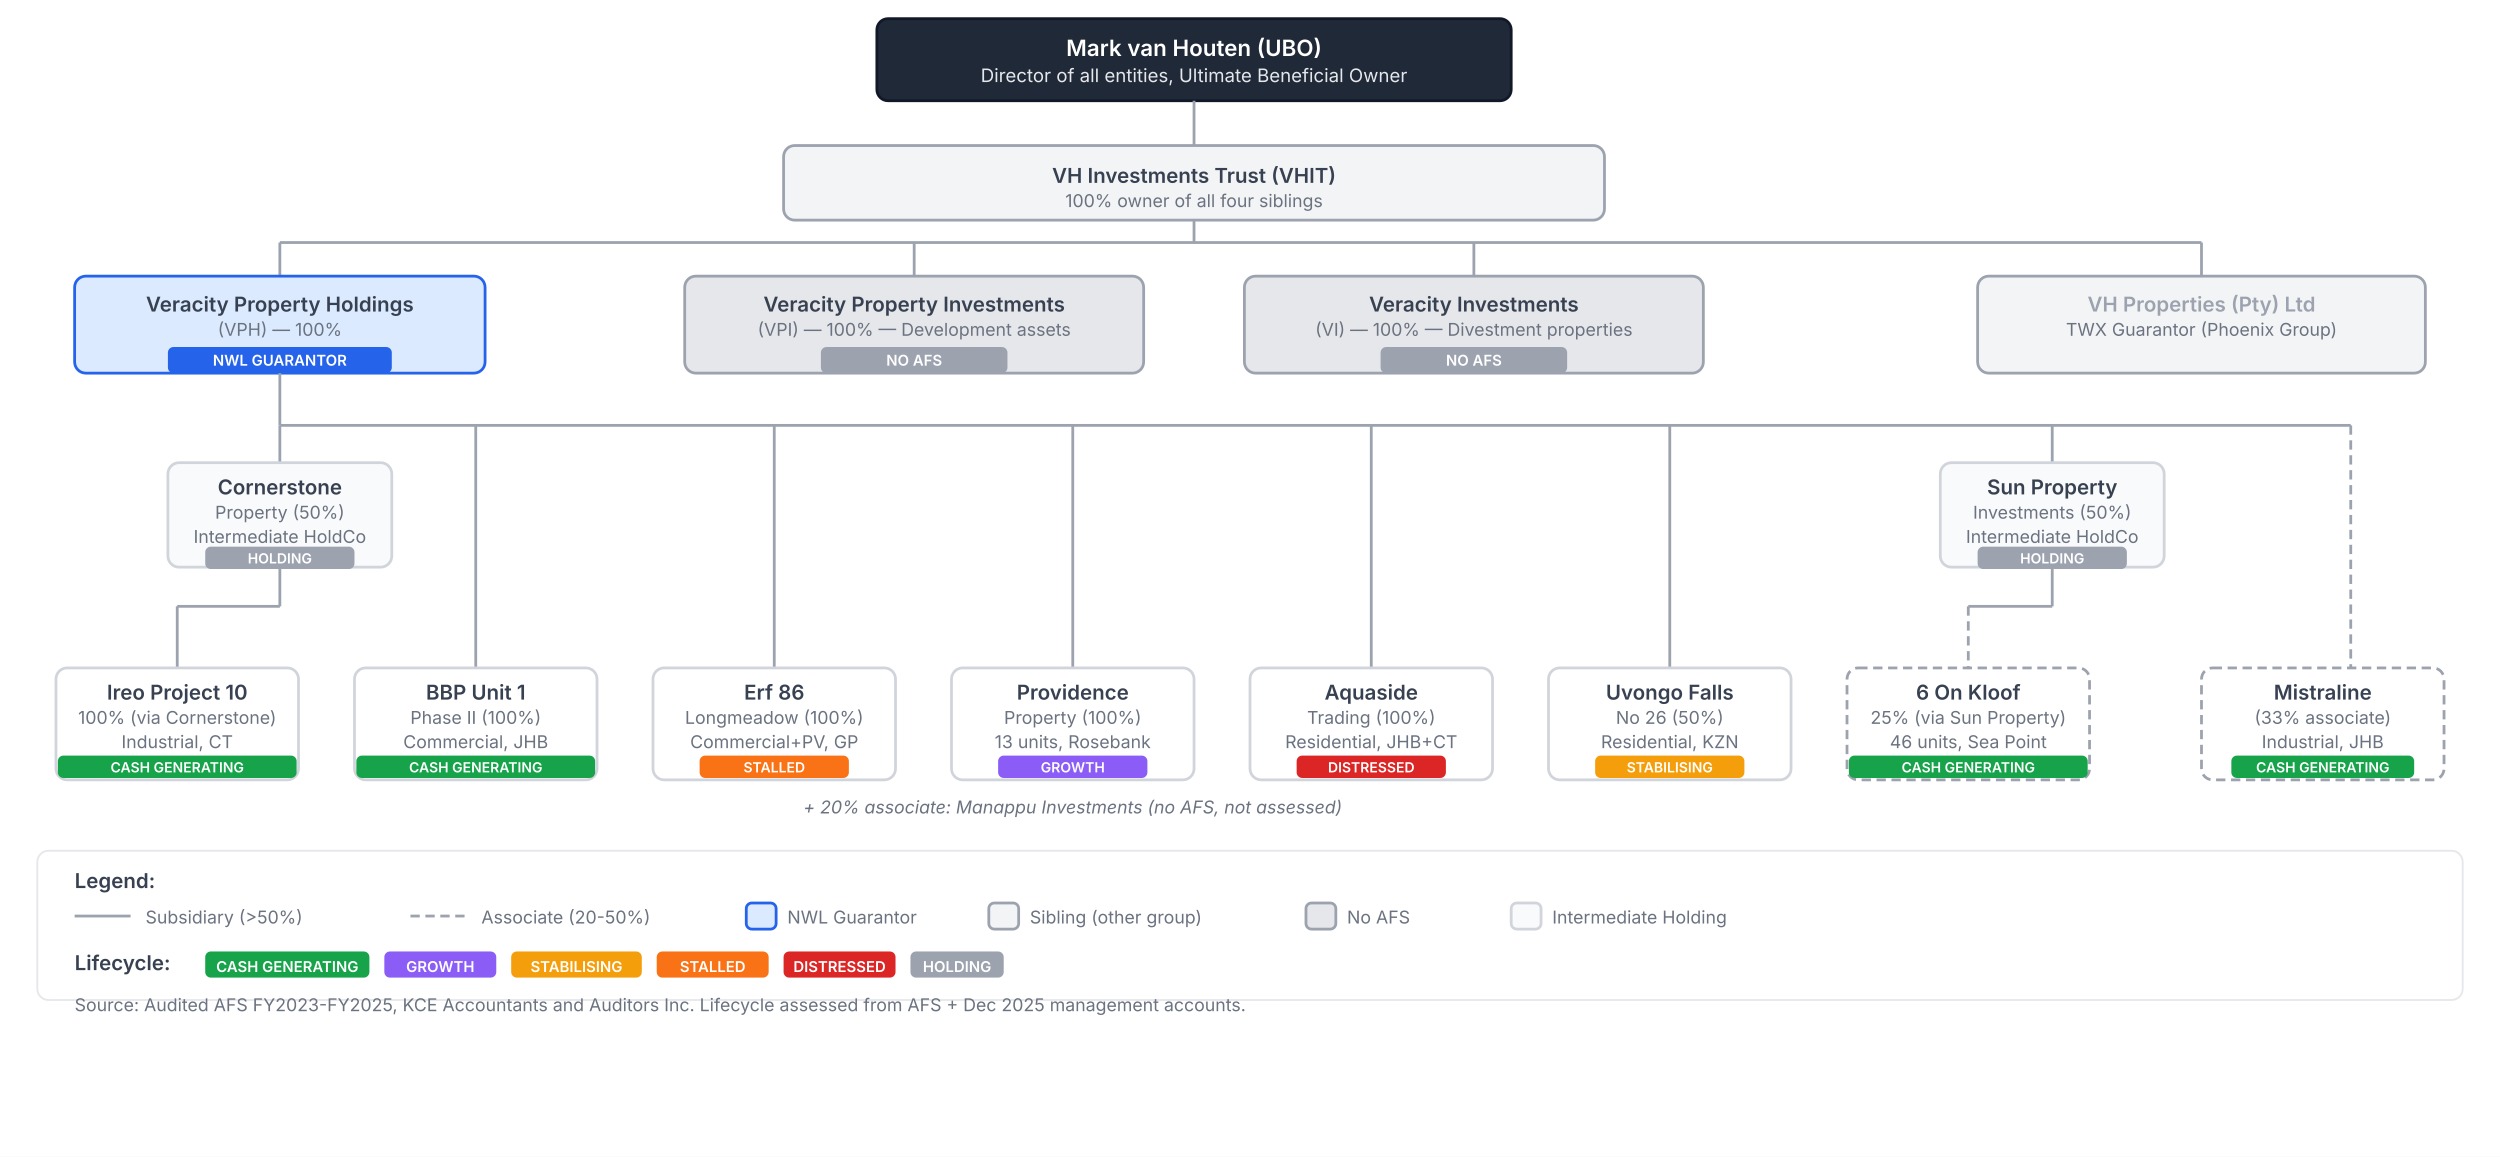
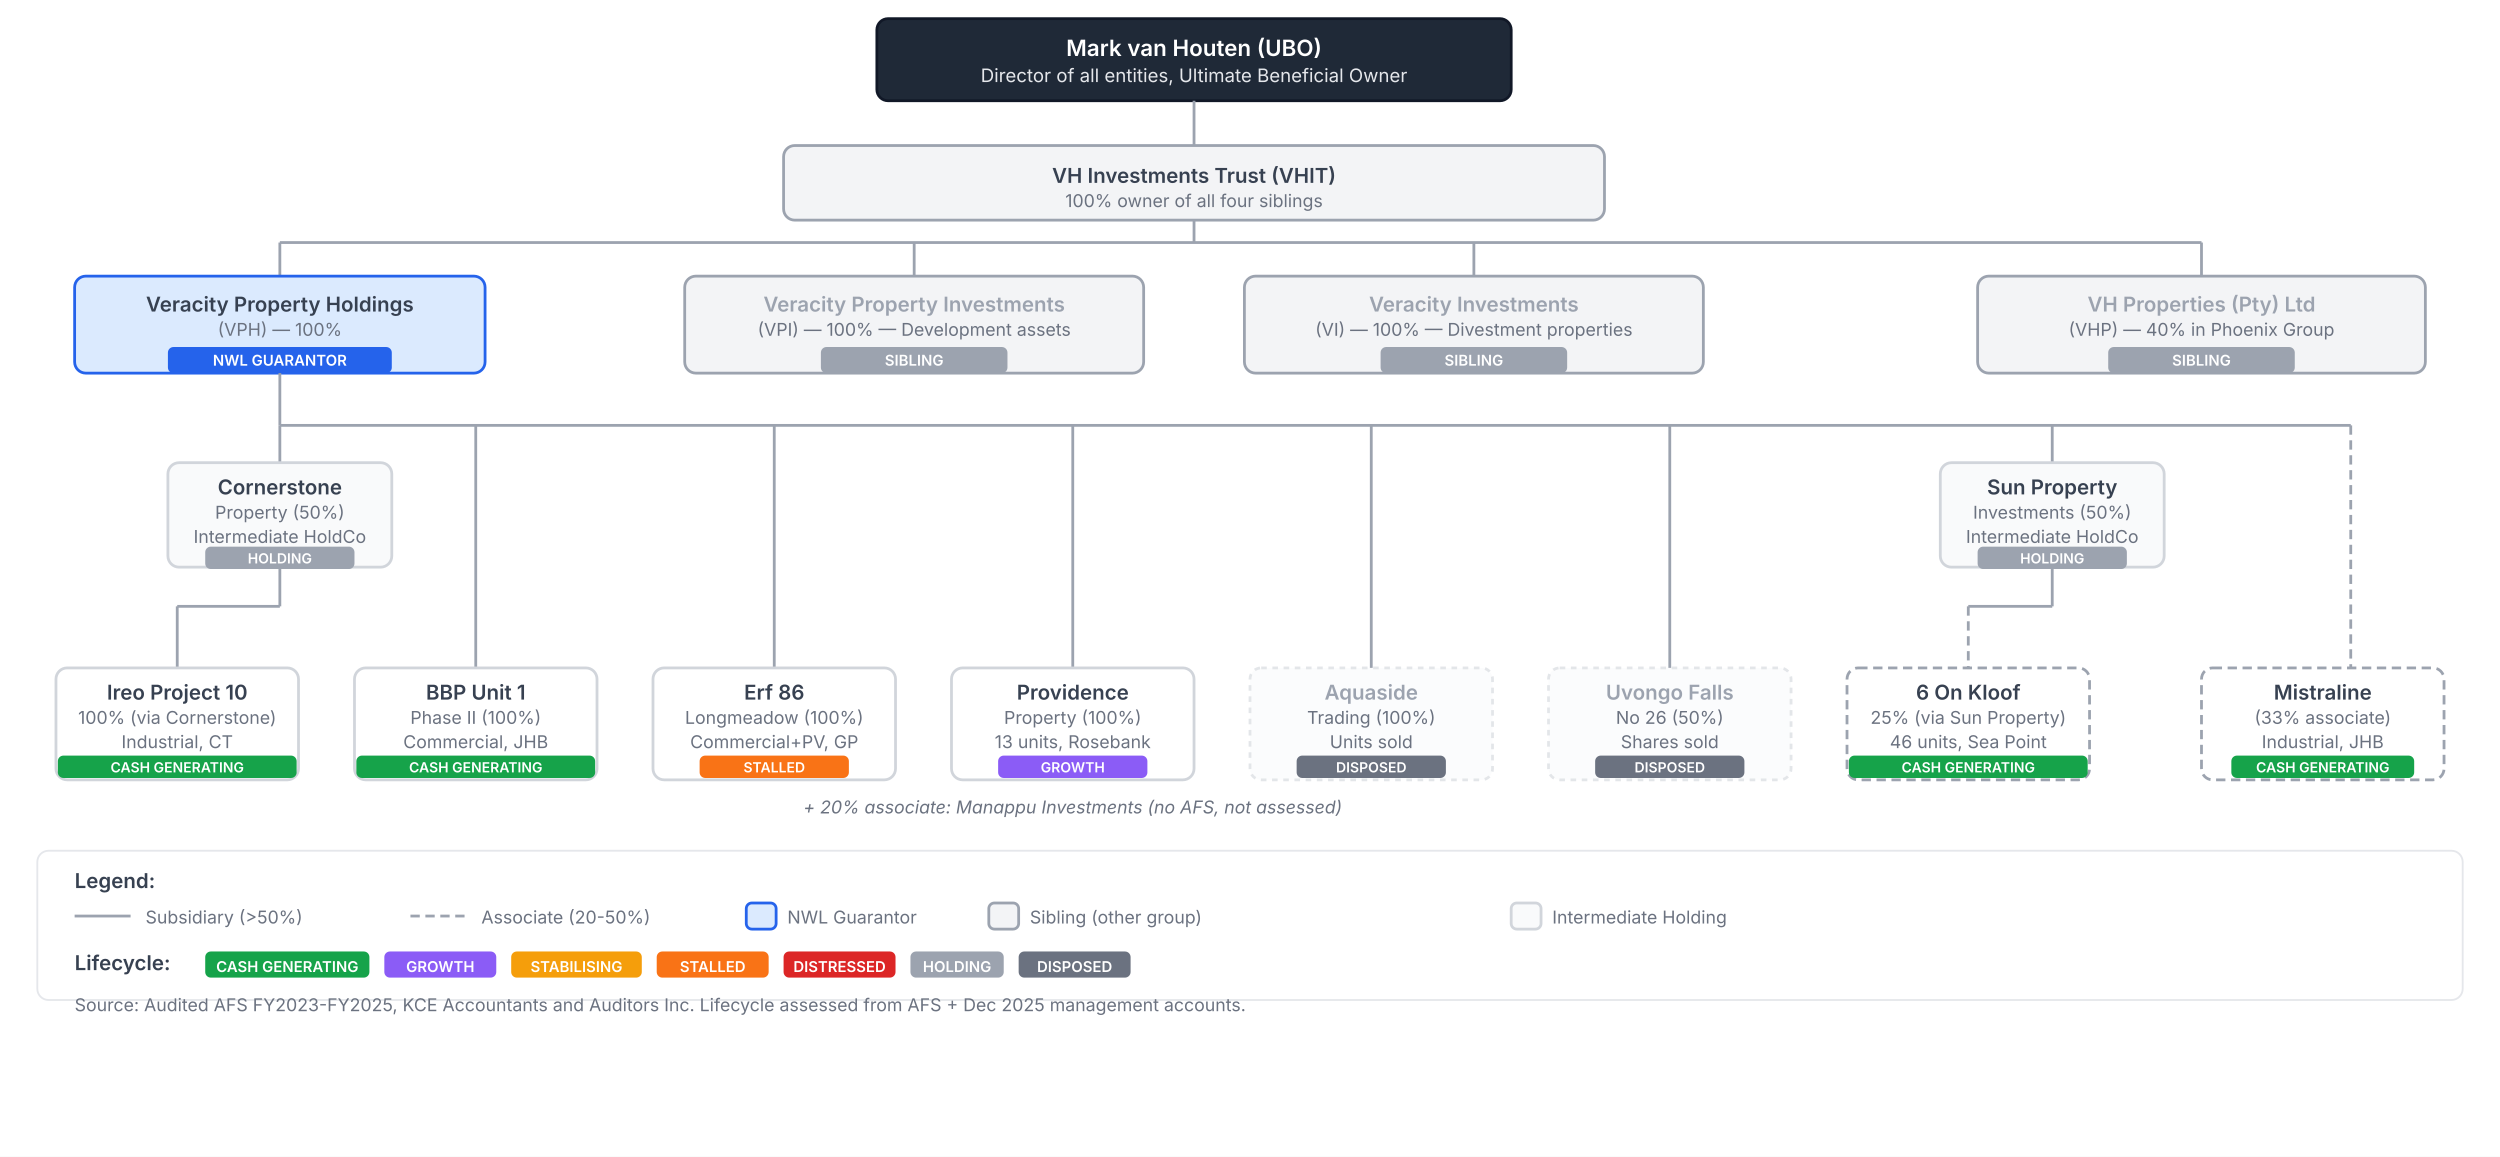
<svg xmlns="http://www.w3.org/2000/svg" viewBox="0 0 1340 620" font-family="Inter, Segoe UI, Arial, sans-serif" font-size="12">
  <defs>
    <style>
      .box { rx: 6; ry: 6; stroke-width: 1.5; }
      .label-bold { font-size: 11px; fill: #374151; font-weight: 600; }
      .label-sm { font-size: 9.5px; fill: #6B7280; }
      .label-white { font-size: 12px; fill: #FFFFFF; font-weight: 600; }
      .label-white-sm { font-size: 10px; fill: #E5E7EB; }
      .line-solid { stroke: #9CA3AF; stroke-width: 1.5; fill: none; }
      .line-dashed { stroke: #9CA3AF; stroke-width: 1.5; fill: none; stroke-dasharray: 5,3; }
      .tag { font-size: 8px; font-weight: 600; }
      .tag-lc { font-size: 7.5px; font-weight: 600; }
    </style>
  </defs>
  <rect width="1340" height="620" fill="white" />
  <rect x="470" y="10" width="340" height="44" class="box" fill="#1F2937" stroke="#111827" />
  <text x="640" y="30" text-anchor="middle" class="label-white">Mark van Houten (UBO)</text>
  <text x="640" y="44" text-anchor="middle" class="label-white-sm">Director of all entities, Ultimate Beneficial Owner</text>
  <line x1="640" y1="54" x2="640" y2="78" class="line-solid" />
  <rect x="420" y="78" width="440" height="40" class="box" fill="#F3F4F6" stroke="#9CA3AF" />
  <text x="640" y="98" text-anchor="middle" class="label-bold">VH Investments Trust (VHIT)</text>
  <text x="640" y="111" text-anchor="middle" class="label-sm">100% owner of all four siblings</text>
  <line x1="640" y1="118" x2="640" y2="130" class="line-solid" />
  <line x1="150" y1="130" x2="1180" y2="130" class="line-solid" />
  <line x1="150" y1="130" x2="150" y2="148" class="line-solid" />
  <line x1="490" y1="130" x2="490" y2="148" class="line-solid" />
  <line x1="790" y1="130" x2="790" y2="148" class="line-solid" />
  <line x1="1180" y1="130" x2="1180" y2="148" class="line-solid" />
  <rect x="40" y="148" width="220" height="52" class="box" fill="#DBEAFE" stroke="#2563EB" stroke-width="2" />
  <text x="150" y="167" text-anchor="middle" class="label-bold" fill="#1E40AF">Veracity Property Holdings</text>
  <text x="150" y="180" text-anchor="middle" class="label-sm">(VPH) — 100%</text>
  <rect x="90" y="186" width="120" height="14" rx="3" fill="#2563EB" />
  <text x="150" y="196" text-anchor="middle" class="tag" fill="white">NWL GUARANTOR</text>
-   <rect x="367" y="148" width="246" height="52" class="box" fill="#E5E7EB" stroke="#9CA3AF" />
-   <text x="490" y="167" text-anchor="middle" class="label-bold">Veracity Property Investments</text>
+   <rect x="367" y="148" width="246" height="52" class="box" fill="#F3F4F6" stroke="#9CA3AF" />
+   <text x="490" y="167" text-anchor="middle" class="label-bold" style="fill:#9CA3AF">Veracity Property Investments</text>
  <text x="490" y="180" text-anchor="middle" class="label-sm">(VPI) — 100% — Development assets</text>
  <rect x="440" y="186" width="100" height="14" rx="3" fill="#9CA3AF" />
-   <text x="490" y="196" text-anchor="middle" class="tag" fill="white">NO AFS</text>
-   <rect x="667" y="148" width="246" height="52" class="box" fill="#E5E7EB" stroke="#9CA3AF" />
-   <text x="790" y="167" text-anchor="middle" class="label-bold">Veracity Investments</text>
+   <text x="490" y="196" text-anchor="middle" class="tag" fill="white">SIBLING</text>
+   <rect x="667" y="148" width="246" height="52" class="box" fill="#F3F4F6" stroke="#9CA3AF" />
+   <text x="790" y="167" text-anchor="middle" class="label-bold" style="fill:#9CA3AF">Veracity Investments</text>
  <text x="790" y="180" text-anchor="middle" class="label-sm">(VI) — 100% — Divestment properties</text>
  <rect x="740" y="186" width="100" height="14" rx="3" fill="#9CA3AF" />
-   <text x="790" y="196" text-anchor="middle" class="tag" fill="white">NO AFS</text>
+   <text x="790" y="196" text-anchor="middle" class="tag" fill="white">SIBLING</text>
  <rect x="1060" y="148" width="240" height="52" class="box" fill="#F3F4F6" stroke="#9CA3AF" />
  <text x="1180" y="167" text-anchor="middle" class="label-bold" style="fill:#9CA3AF">VH Properties (Pty) Ltd</text>
-   <text x="1180" y="180" text-anchor="middle" class="label-sm">TWX Guarantor (Phoenix Group)</text>
+   <text x="1180" y="180" text-anchor="middle" class="label-sm">(VHP) — 40% in Phoenix Group</text>
+   <rect x="1130" y="186" width="100" height="14" rx="3" fill="#9CA3AF" />
+   <text x="1180" y="196" text-anchor="middle" class="tag" fill="white">SIBLING</text>
  <line x1="150" y1="200" x2="150" y2="228" class="line-solid" />
  <line x1="150" y1="228" x2="1260" y2="228" class="line-solid" />
  <line x1="150" y1="228" x2="150" y2="248" class="line-solid" />
  <rect x="90" y="248" width="120" height="56" class="box" fill="#F9FAFB" stroke="#D1D5DB" />
  <text x="150" y="265" text-anchor="middle" class="label-bold">Cornerstone</text>
  <text x="150" y="278" text-anchor="middle" class="label-sm">Property (50%)</text>
  <text x="150" y="291" text-anchor="middle" class="label-sm">Intermediate HoldCo</text>
  <rect x="110" y="293" width="80" height="12" rx="3" fill="#9CA3AF" />
  <text x="150" y="302" text-anchor="middle" class="tag-lc" fill="white">HOLDING</text>
  <line x1="1100" y1="228" x2="1100" y2="248" class="line-solid" />
  <rect x="1040" y="248" width="120" height="56" class="box" fill="#F9FAFB" stroke="#D1D5DB" />
  <text x="1100" y="265" text-anchor="middle" class="label-bold">Sun Property</text>
  <text x="1100" y="278" text-anchor="middle" class="label-sm">Investments (50%)</text>
  <text x="1100" y="291" text-anchor="middle" class="label-sm">Intermediate HoldCo</text>
  <rect x="1060" y="293" width="80" height="12" rx="3" fill="#9CA3AF" />
  <text x="1100" y="302" text-anchor="middle" class="tag-lc" fill="white">HOLDING</text>
  <line x1="150" y1="304" x2="150" y2="325" class="line-solid" />
  <line x1="95" y1="325" x2="150" y2="325" class="line-solid" />
  <line x1="95" y1="325" x2="95" y2="358" class="line-solid" />
  <line x1="255" y1="228" x2="255" y2="358" class="line-solid" />
  <line x1="415" y1="228" x2="415" y2="358" class="line-solid" />
  <line x1="575" y1="228" x2="575" y2="358" class="line-solid" />
  <line x1="735" y1="228" x2="735" y2="358" class="line-solid" />
  <line x1="895" y1="228" x2="895" y2="358" class="line-solid" />
  <line x1="1100" y1="304" x2="1100" y2="325" class="line-solid" />
  <line x1="1055" y1="325" x2="1100" y2="325" class="line-solid" />
  <line x1="1055" y1="325" x2="1055" y2="358" class="line-dashed" />
  <line x1="1260" y1="228" x2="1260" y2="358" class="line-dashed" />
  <rect x="30" y="358" width="130" height="60" class="box" fill="#FFFFFF" stroke="#D1D5DB" />
  <text x="95" y="375" text-anchor="middle" class="label-bold">Ireo Project 10</text>
  <text x="95" y="388" text-anchor="middle" class="label-sm">100% (via Cornerstone)</text>
  <text x="95" y="401" text-anchor="middle" class="label-sm">Industrial, CT</text>
  <rect x="31" y="405" width="128" height="12" rx="3" fill="#16A34A" />
  <text x="95" y="414" text-anchor="middle" class="tag-lc" fill="white">CASH GENERATING</text>
  <rect x="190" y="358" width="130" height="60" class="box" fill="#FFFFFF" stroke="#D1D5DB" />
  <text x="255" y="375" text-anchor="middle" class="label-bold">BBP Unit 1</text>
  <text x="255" y="388" text-anchor="middle" class="label-sm">Phase II (100%)</text>
  <text x="255" y="401" text-anchor="middle" class="label-sm">Commercial, JHB</text>
  <rect x="191" y="405" width="128" height="12" rx="3" fill="#16A34A" />
  <text x="255" y="414" text-anchor="middle" class="tag-lc" fill="white">CASH GENERATING</text>
  <rect x="350" y="358" width="130" height="60" class="box" fill="#FFFFFF" stroke="#D1D5DB" />
  <text x="415" y="375" text-anchor="middle" class="label-bold">Erf 86</text>
  <text x="415" y="388" text-anchor="middle" class="label-sm">Longmeadow (100%)</text>
  <text x="415" y="401" text-anchor="middle" class="label-sm">Commercial+PV, GP</text>
  <rect x="375" y="405" width="80" height="12" rx="3" fill="#F97316" />
  <text x="415" y="414" text-anchor="middle" class="tag-lc" fill="white">STALLED</text>
  <rect x="510" y="358" width="130" height="60" class="box" fill="#FFFFFF" stroke="#D1D5DB" />
  <text x="575" y="375" text-anchor="middle" class="label-bold">Providence</text>
  <text x="575" y="388" text-anchor="middle" class="label-sm">Property (100%)</text>
  <text x="575" y="401" text-anchor="middle" class="label-sm">13 units, Rosebank</text>
  <rect x="535" y="405" width="80" height="12" rx="3" fill="#8B5CF6" />
  <text x="575" y="414" text-anchor="middle" class="tag-lc" fill="white">GROWTH</text>
-   <rect x="670" y="358" width="130" height="60" class="box" fill="#FFFFFF" stroke="#D1D5DB" />
-   <text x="735" y="375" text-anchor="middle" class="label-bold">Aquaside</text>
+   <rect x="670" y="358" width="130" height="60" class="box" fill="#F9FAFB" stroke="#D1D5DB" stroke-dasharray="3,3" opacity="0.6" />
+   <text x="735" y="375" text-anchor="middle" class="label-bold" style="fill:#9CA3AF">Aquaside</text>
  <text x="735" y="388" text-anchor="middle" class="label-sm">Trading (100%)</text>
-   <text x="735" y="401" text-anchor="middle" class="label-sm">Residential, JHB+CT</text>
-   <rect x="695" y="405" width="80" height="12" rx="3" fill="#DC2626" />
-   <text x="735" y="414" text-anchor="middle" class="tag-lc" fill="white">DISTRESSED</text>
-   <rect x="830" y="358" width="130" height="60" class="box" fill="#FFFFFF" stroke="#D1D5DB" />
-   <text x="895" y="375" text-anchor="middle" class="label-bold">Uvongo Falls</text>
+   <text x="735" y="401" text-anchor="middle" class="label-sm">Units sold</text>
+   <rect x="695" y="405" width="80" height="12" rx="3" fill="#6B7280" />
+   <text x="735" y="414" text-anchor="middle" class="tag-lc" fill="white">DISPOSED</text>
+   <rect x="830" y="358" width="130" height="60" class="box" fill="#F9FAFB" stroke="#D1D5DB" stroke-dasharray="3,3" opacity="0.6" />
+   <text x="895" y="375" text-anchor="middle" class="label-bold" style="fill:#9CA3AF">Uvongo Falls</text>
  <text x="895" y="388" text-anchor="middle" class="label-sm">No 26 (50%)</text>
-   <text x="895" y="401" text-anchor="middle" class="label-sm">Residential, KZN</text>
-   <rect x="855" y="405" width="80" height="12" rx="3" fill="#F59E0B" />
-   <text x="895" y="414" text-anchor="middle" class="tag-lc" fill="white">STABILISING</text>
+   <text x="895" y="401" text-anchor="middle" class="label-sm">Shares sold</text>
+   <rect x="855" y="405" width="80" height="12" rx="3" fill="#6B7280" />
+   <text x="895" y="414" text-anchor="middle" class="tag-lc" fill="white">DISPOSED</text>
  <rect x="990" y="358" width="130" height="60" class="box" fill="#FFFFFF" stroke="#9CA3AF" stroke-dasharray="5,3" />
  <text x="1055" y="375" text-anchor="middle" class="label-bold">6 On Kloof</text>
  <text x="1055" y="388" text-anchor="middle" class="label-sm">25% (via Sun Property)</text>
  <text x="1055" y="401" text-anchor="middle" class="label-sm">46 units, Sea Point</text>
  <rect x="991" y="405" width="128" height="12" rx="3" fill="#16A34A" />
  <text x="1055" y="414" text-anchor="middle" class="tag-lc" fill="white">CASH GENERATING</text>
  <rect x="1180" y="358" width="130" height="60" class="box" fill="#FFFFFF" stroke="#9CA3AF" stroke-dasharray="5,3" />
  <text x="1245" y="375" text-anchor="middle" class="label-bold">Mistraline</text>
  <text x="1245" y="388" text-anchor="middle" class="label-sm">(33% associate)</text>
  <text x="1245" y="401" text-anchor="middle" class="label-sm">Industrial, JHB</text>
  <rect x="1196" y="405" width="98" height="12" rx="3" fill="#16A34A" />
  <text x="1245" y="414" text-anchor="middle" class="tag-lc" fill="white">CASH GENERATING</text>
  <text x="575" y="436" text-anchor="middle" class="label-sm" style="font-style:italic">+ 20% associate: Manappu Investments (no AFS, not assessed)</text>
  <rect x="20" y="456" width="1300" height="80" rx="6" fill="white" stroke="#E5E7EB" />
  <text x="40" y="476" class="label-bold" font-size="11">Legend:</text>
  <line x1="40" y1="491" x2="70" y2="491" class="line-solid" />
  <text x="78" y="495" class="label-sm">Subsidiary (&gt;50%)</text>
  <line x1="220" y1="491" x2="250" y2="491" class="line-dashed" />
  <text x="258" y="495" class="label-sm">Associate (20-50%)</text>
  <rect x="400" y="484" width="16" height="14" rx="3" fill="#DBEAFE" stroke="#2563EB" stroke-width="1.5" />
  <text x="422" y="495" class="label-sm">NWL Guarantor</text>
  <rect x="530" y="484" width="16" height="14" rx="3" fill="#F3F4F6" stroke="#9CA3AF" stroke-width="1.5" />
  <text x="552" y="495" class="label-sm">Sibling (other group)</text>
-   <rect x="700" y="484" width="16" height="14" rx="3" fill="#E5E7EB" stroke="#9CA3AF" stroke-width="1.5" />
-   <text x="722" y="495" class="label-sm">No AFS</text>
  <rect x="810" y="484" width="16" height="14" rx="3" fill="#F9FAFB" stroke="#D1D5DB" stroke-width="1.5" />
  <text x="832" y="495" class="label-sm">Intermediate Holding</text>
  <text x="40" y="520" class="label-bold" font-size="11">Lifecycle:</text>
  <rect x="110" y="510" width="88" height="14" rx="3" fill="#16A34A" />
  <text x="154" y="521" text-anchor="middle" class="tag" fill="white">CASH GENERATING</text>
  <rect x="206" y="510" width="60" height="14" rx="3" fill="#8B5CF6" />
  <text x="236" y="521" text-anchor="middle" class="tag" fill="white">GROWTH</text>
  <rect x="274" y="510" width="70" height="14" rx="3" fill="#F59E0B" />
  <text x="309" y="521" text-anchor="middle" class="tag" fill="white">STABILISING</text>
  <rect x="352" y="510" width="60" height="14" rx="3" fill="#F97316" />
  <text x="382" y="521" text-anchor="middle" class="tag" fill="white">STALLED</text>
  <rect x="420" y="510" width="60" height="14" rx="3" fill="#DC2626" />
  <text x="450" y="521" text-anchor="middle" class="tag" fill="white">DISTRESSED</text>
  <rect x="488" y="510" width="50" height="14" rx="3" fill="#9CA3AF" />
  <text x="513" y="521" text-anchor="middle" class="tag" fill="white">HOLDING</text>
+   <rect x="546" y="510" width="60" height="14" rx="3" fill="#6B7280" />
+   <text x="576" y="521" text-anchor="middle" class="tag" fill="white">DISPOSED</text>
  <text x="40" y="530" class="label-sm" dy="12">Source: Audited AFS FY2023-FY2025, KCE Accountants and Auditors Inc. Lifecycle assessed from AFS + Dec 2025 management accounts.</text>
</svg>
